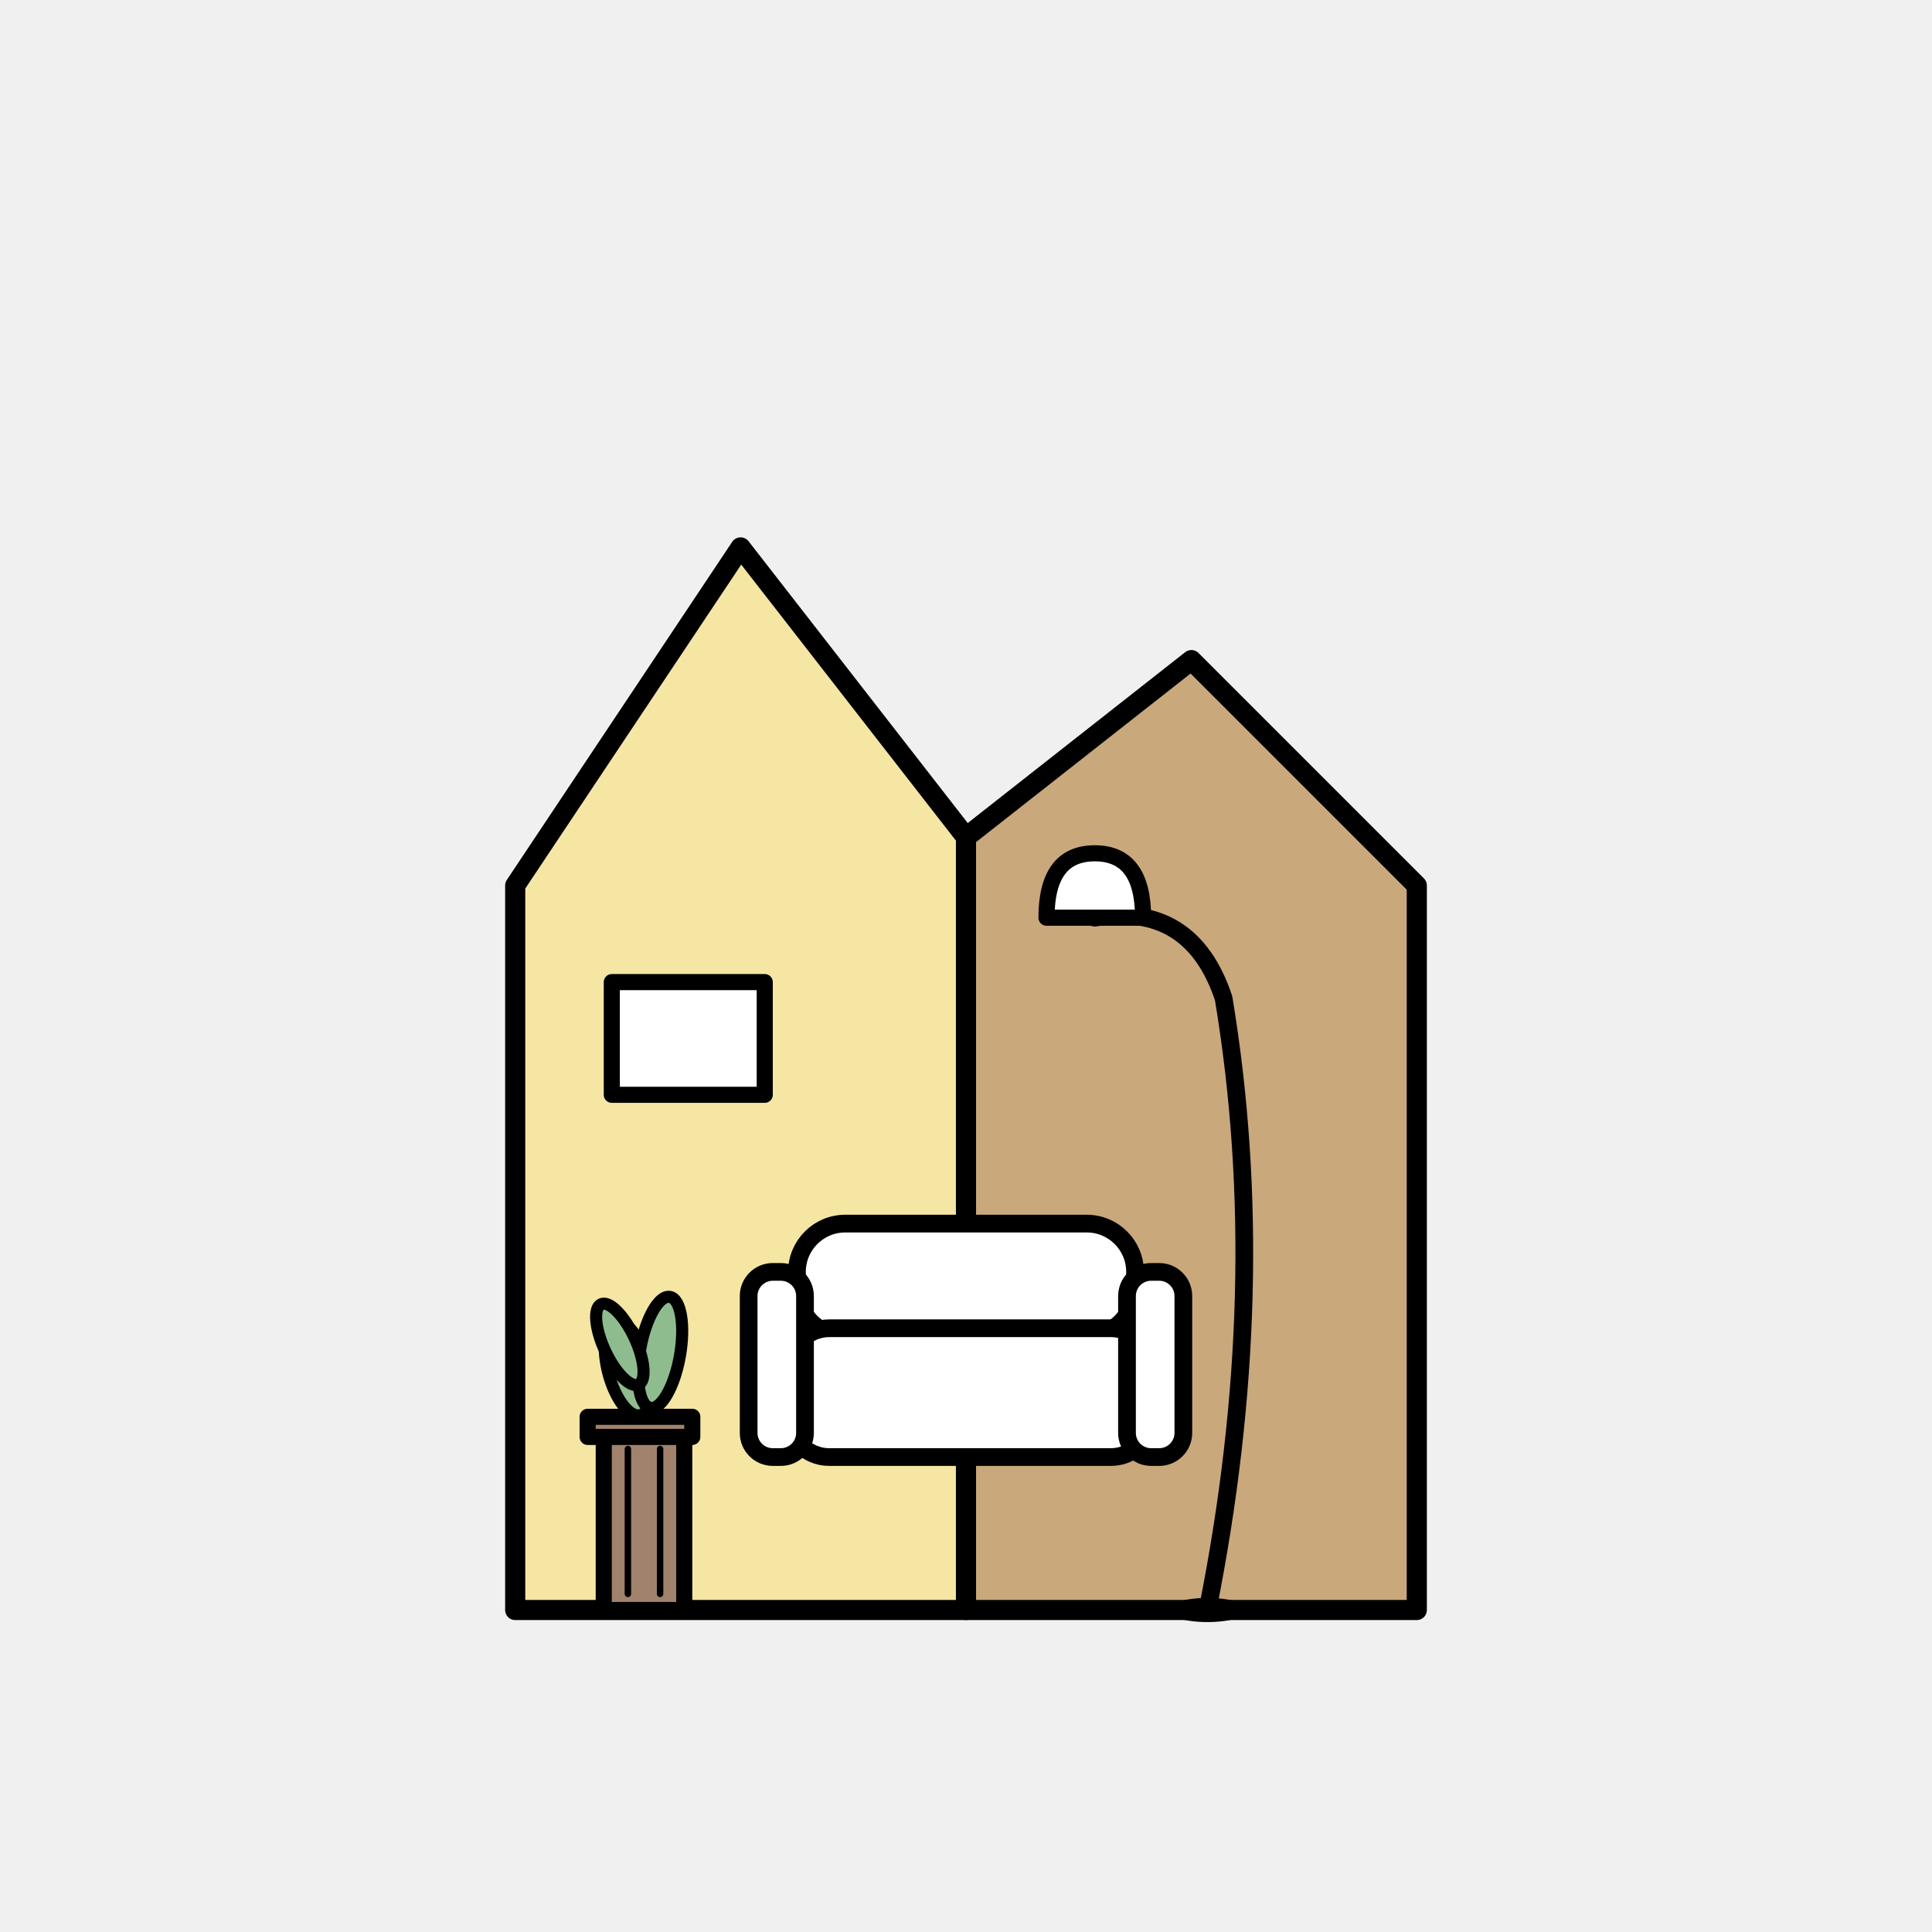
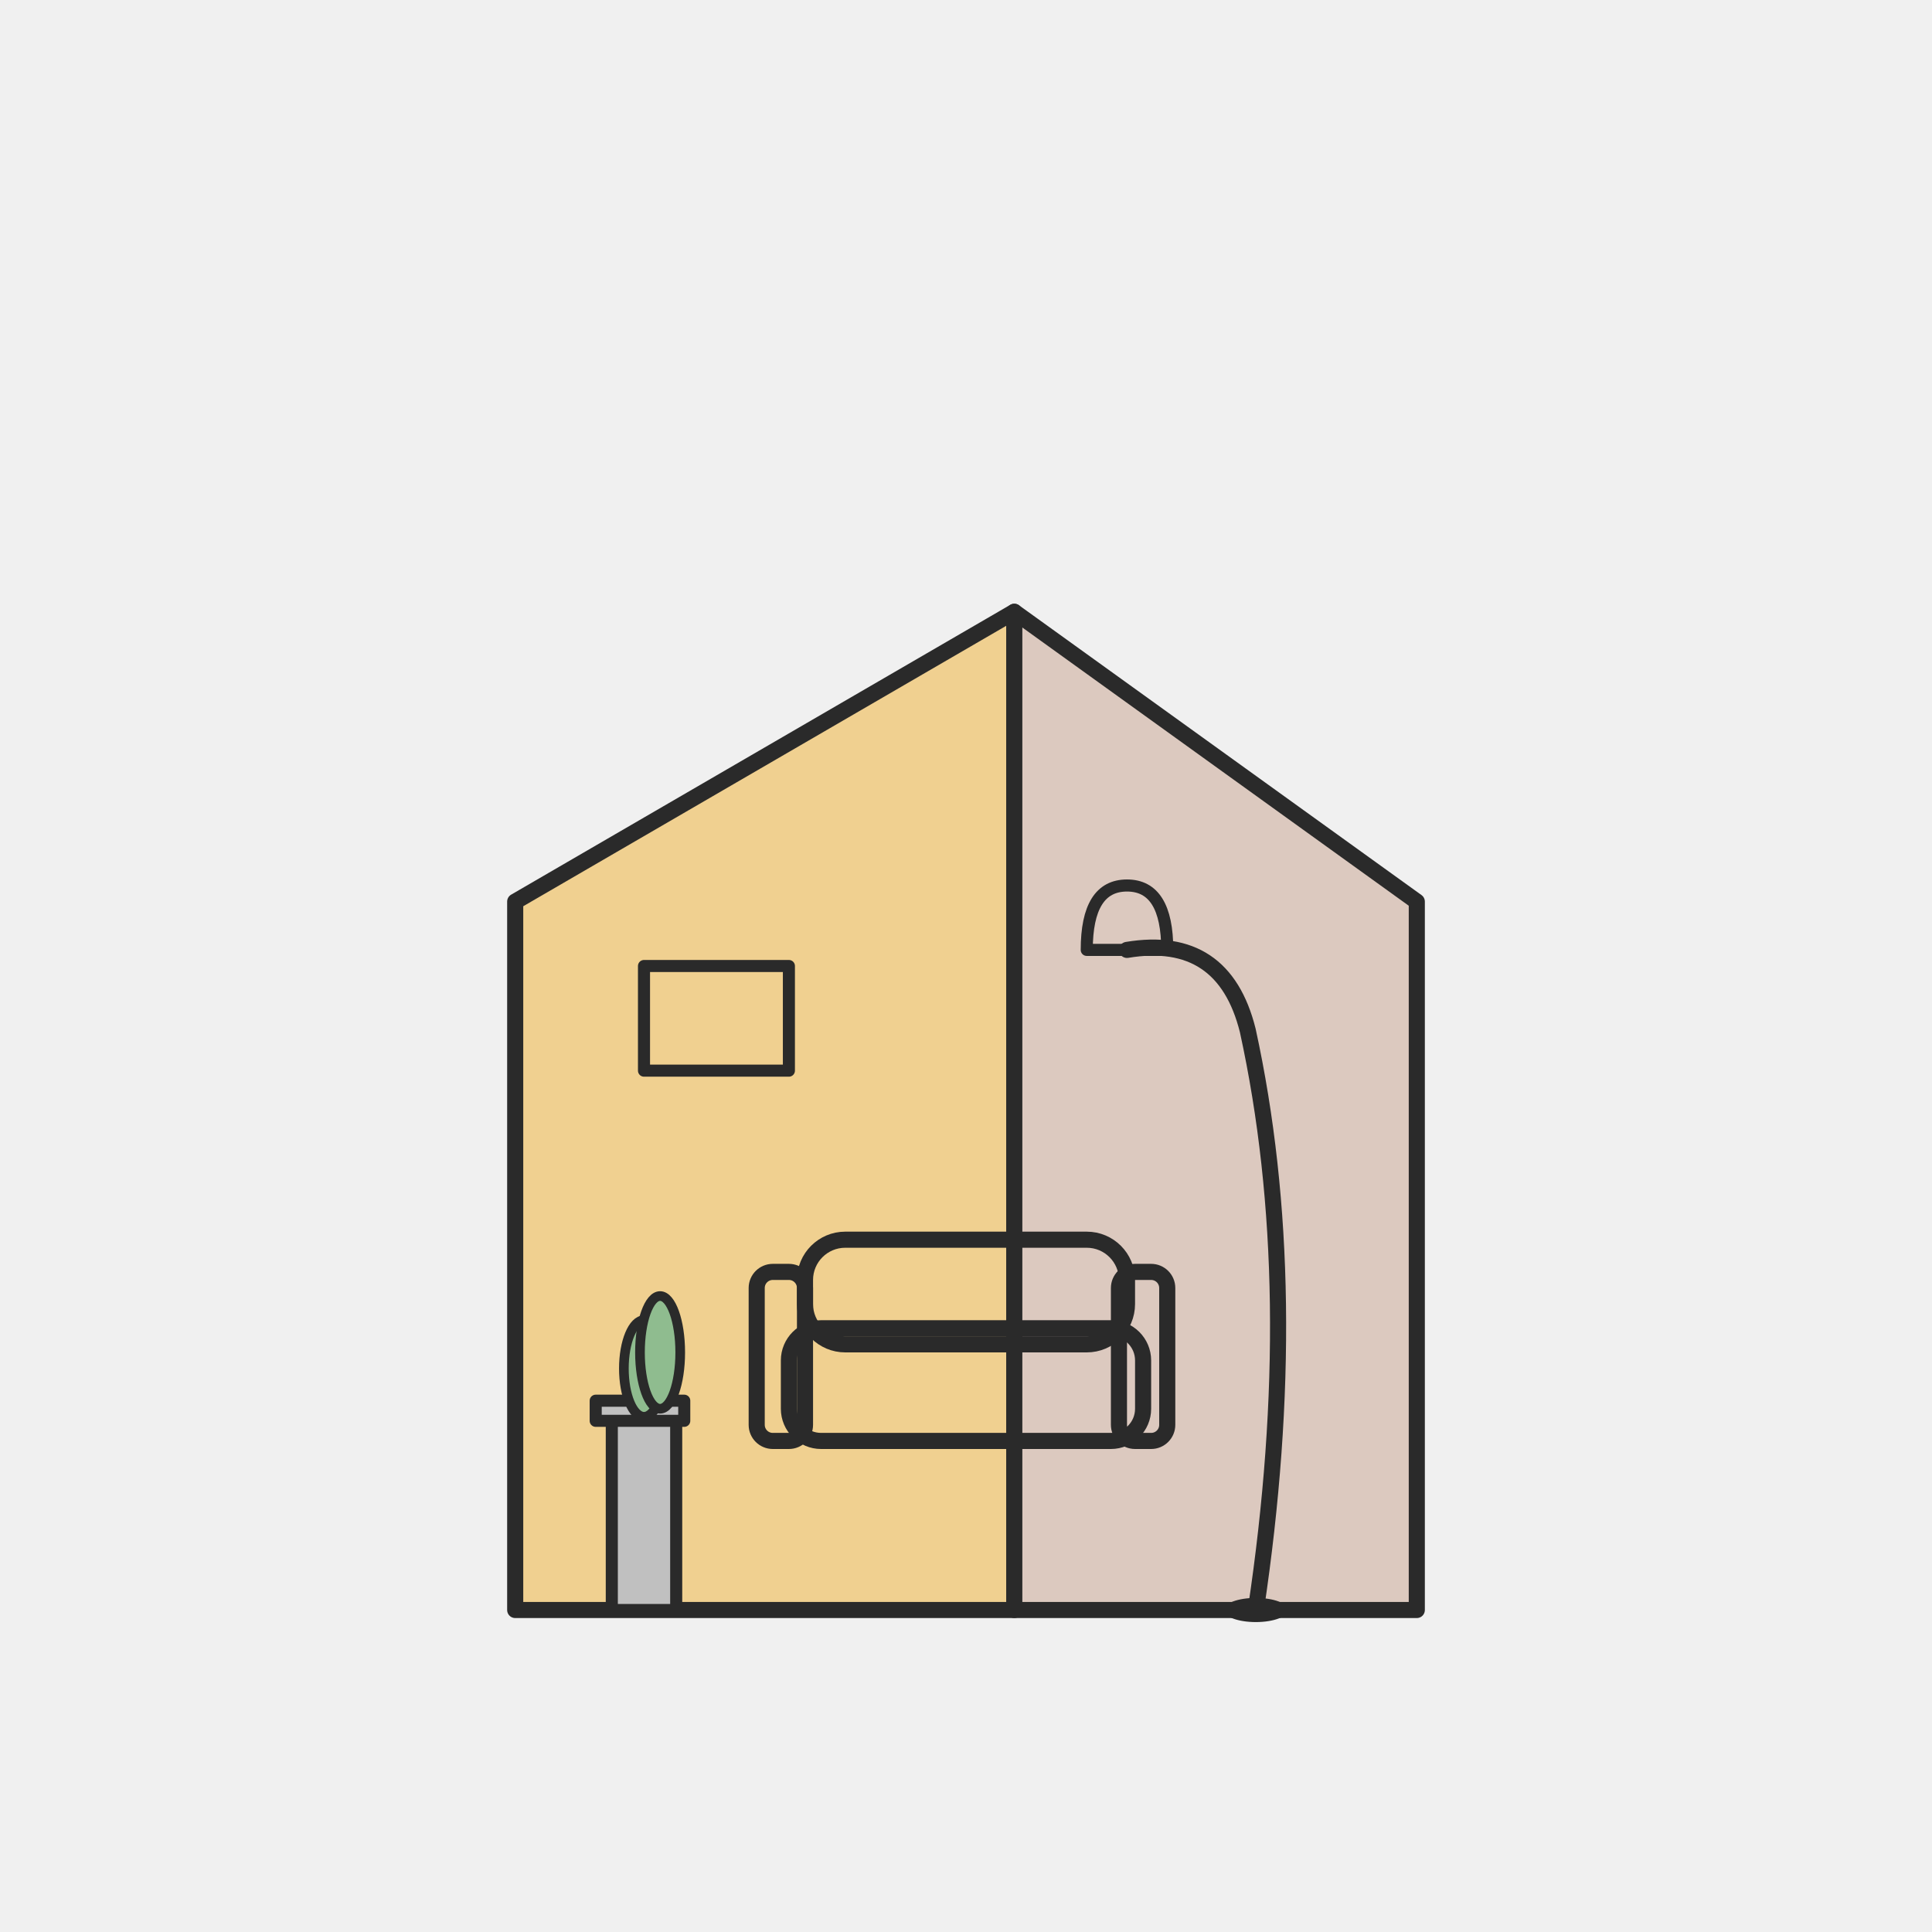
<svg xmlns="http://www.w3.org/2000/svg" viewBox="0 0 240 240" width="240" height="240">
-   <g transform="translate(120, 120)" stroke="#000000" stroke-linejoin="round" stroke-linecap="round">
-     <path d="M -56 80 L -56 -10 L -28 -52 L 0 -16 L 0 80 Z" fill="#F5E6A3" stroke="#000000" stroke-width="2.5" />
-     <path d="M 0 -16 L 28 -38 L 56 -10 L 56 80 L 0 80 Z" fill="#C9A87C" stroke="#000000" stroke-width="2.5" />
-     <line x1="0" y1="-16" x2="0" y2="80" stroke="#000000" stroke-width="2" />
-     <line x1="-56" y1="80" x2="56" y2="80" stroke="#000000" stroke-width="2" />
-     <rect x="-44" y="2" width="19" height="14" fill="#FFFFFF" stroke="#000000" stroke-width="2" />
-     <path d="M 30 80 Q 38 40 32 4 Q 28 -8 16 -6" fill="none" stroke="#000000" stroke-width="2.2" stroke-linecap="round" />
-     <path d="M 10 -6 Q 10 -14 16 -14 Q 22 -14 22 -6 Z" fill="#FFFFFF" stroke="#000000" stroke-width="2" />
-     <ellipse cx="30" cy="80" rx="5" ry="1.5" fill="#000000" stroke="none" />
-     <rect x="-21" y="32" width="42" height="14" rx="6" fill="#FFFFFF" stroke="#000000" stroke-width="2.2" />
-     <rect x="-22" y="45" width="45" height="16" rx="5" fill="#FFFFFF" stroke="#000000" stroke-width="2.2" />
-     <rect x="-27" y="38" width="7" height="23" rx="3" fill="#FFFFFF" stroke="#000000" stroke-width="2.2" />
-     <rect x="20" y="38" width="7" height="23" rx="3" fill="#FFFFFF" stroke="#000000" stroke-width="2.2" />
-     <rect x="-45" y="58" width="10" height="22" fill="#A0826D" stroke="#000000" stroke-width="2" />
-     <line x1="-42" y1="60" x2="-42" y2="78" stroke="#000000" stroke-width="0.8" />
-     <line x1="-38" y1="60" x2="-38" y2="78" stroke="#000000" stroke-width="0.8" />
-     <rect x="-47" y="56" width="13" height="2.5" fill="#A0826D" stroke="#000000" stroke-width="2" />
-     <ellipse cx="-42" cy="50" rx="2.5" ry="6" fill="#8FBC8F" stroke="#000000" stroke-width="1.5" transform="rotate(-15 -42 50)" />
-     <ellipse cx="-38" cy="48" rx="2.5" ry="7" fill="#8FBC8F" stroke="#000000" stroke-width="1.5" transform="rotate(10 -38 48)" />
-     <ellipse cx="-43" cy="47" rx="2" ry="5.5" fill="#8FBC8F" stroke="#000000" stroke-width="1.5" transform="rotate(-25 -43 47)" />
+   <g transform="translate(120, 120)" stroke="#2A2A2A" stroke-linejoin="round" stroke-linecap="round">
+     <path d="M -56 80 L -56 -8 L 6 -44 L 6 80 Z" fill="#F0D090" stroke="#2A2A2A" stroke-width="2" />
+     <path d="M 6 -44 L 56 -8 L 56 80 L 6 80 Z" fill="#DCC9BF" stroke="#2A2A2A" stroke-width="2" />
+     <line x1="6" y1="-44" x2="6" y2="80" stroke="#2A2A2A" stroke-width="1.5" />
+     <rect x="-40" y="0" width="18" height="13" fill="none" stroke="#2A2A2A" stroke-width="1.5" />
+     <path d="M 36 80 Q 42 40 35 8 Q 32 -4 20 -2" fill="none" stroke="#2A2A2A" stroke-width="2" stroke-linecap="round" />
+     <path d="M 15 -2 Q 15 -10 20 -10 Q 25 -10 25 -2 Z" fill="none" stroke="#2A2A2A" stroke-width="1.5" />
+     <ellipse cx="36" cy="80" rx="4" ry="1.5" fill="#2A2A2A" stroke="none" />
+     <rect x="-20" y="34" width="40" height="13" rx="5" fill="none" stroke="#2A2A2A" stroke-width="2" />
+     <rect x="-22" y="45" width="44" height="14" rx="4" fill="none" stroke="#2A2A2A" stroke-width="2" />
+     <rect x="-26" y="38" width="6" height="21" rx="2" fill="none" stroke="#2A2A2A" stroke-width="2" />
+     <rect x="19" y="38" width="6" height="21" rx="2" fill="none" stroke="#2A2A2A" stroke-width="2" />
+     <rect x="-44" y="56" width="8" height="24" fill="#C0C0C0" stroke="#2A2A2A" stroke-width="1.5" />
+     <rect x="-46" y="54" width="11" height="2.5" fill="#C0C0C0" stroke="#2A2A2A" stroke-width="1.5" />
+     <ellipse cx="-40" cy="50" rx="2.5" ry="6" fill="#8FBC8F" stroke="#2A2A2A" stroke-width="1.2" />
+     <ellipse cx="-38" cy="48" rx="2.5" ry="7" fill="#8FBC8F" stroke="#2A2A2A" stroke-width="1.2" />
  </g>
</svg>
